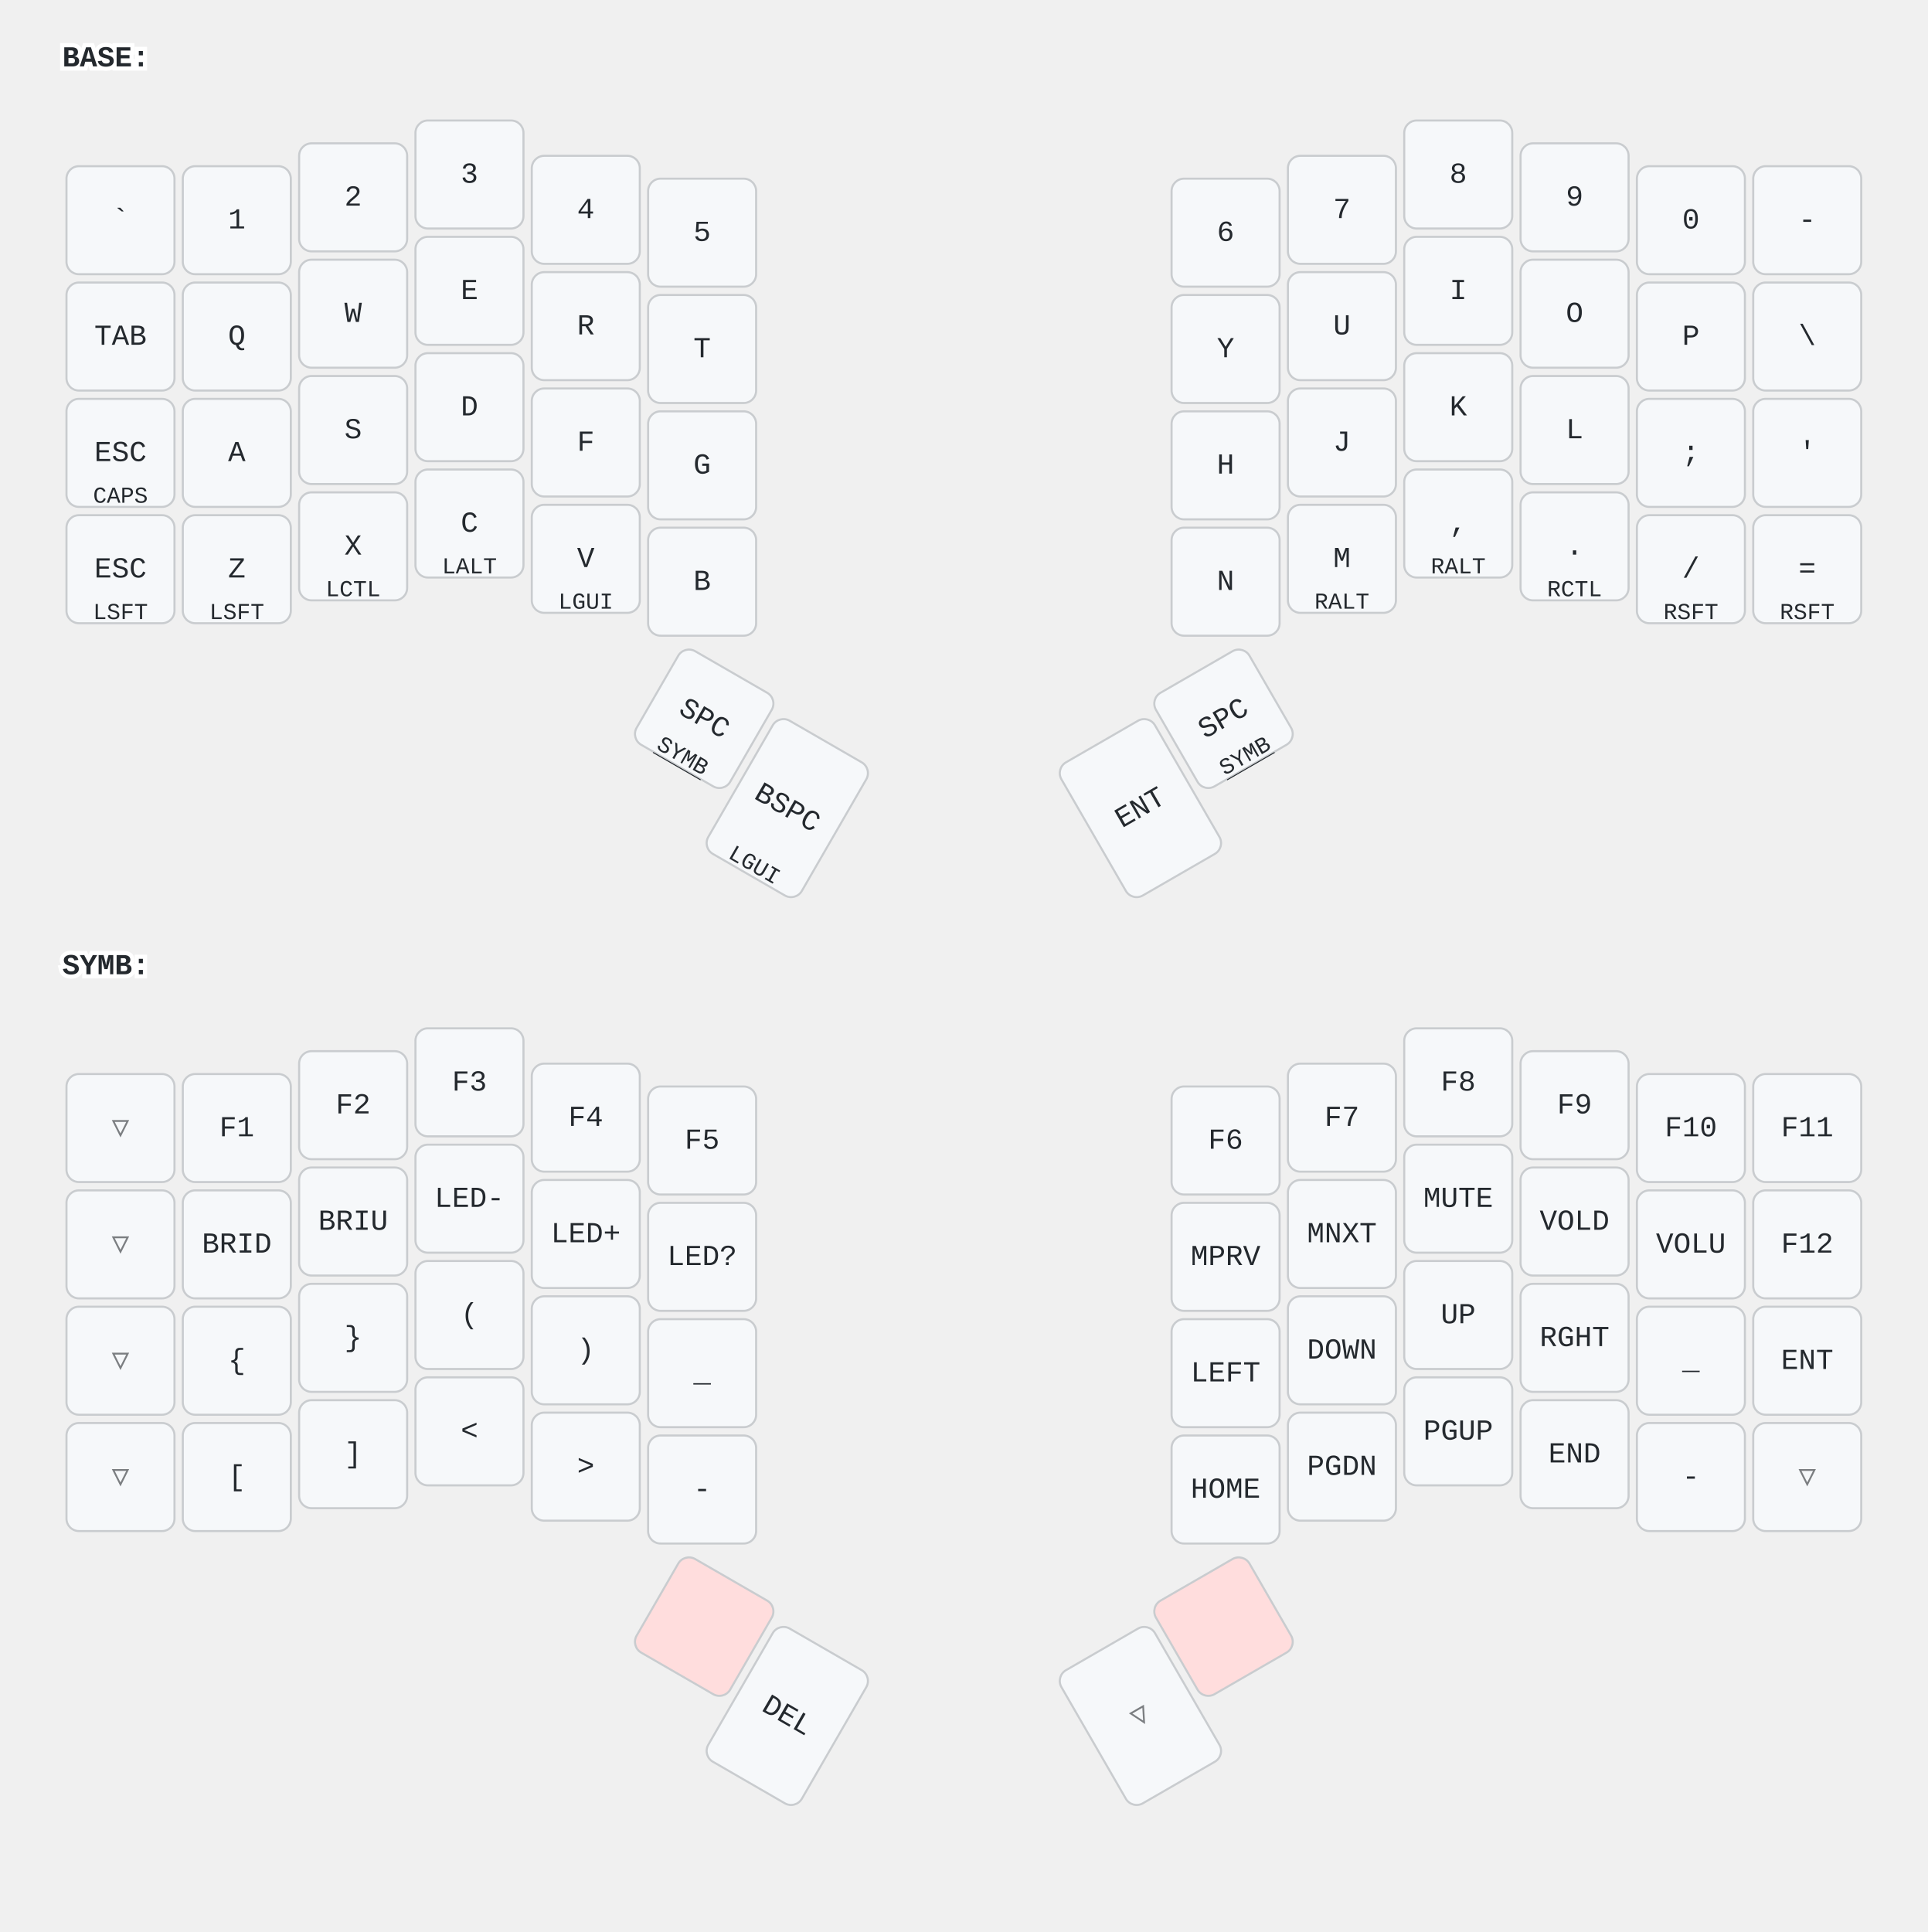
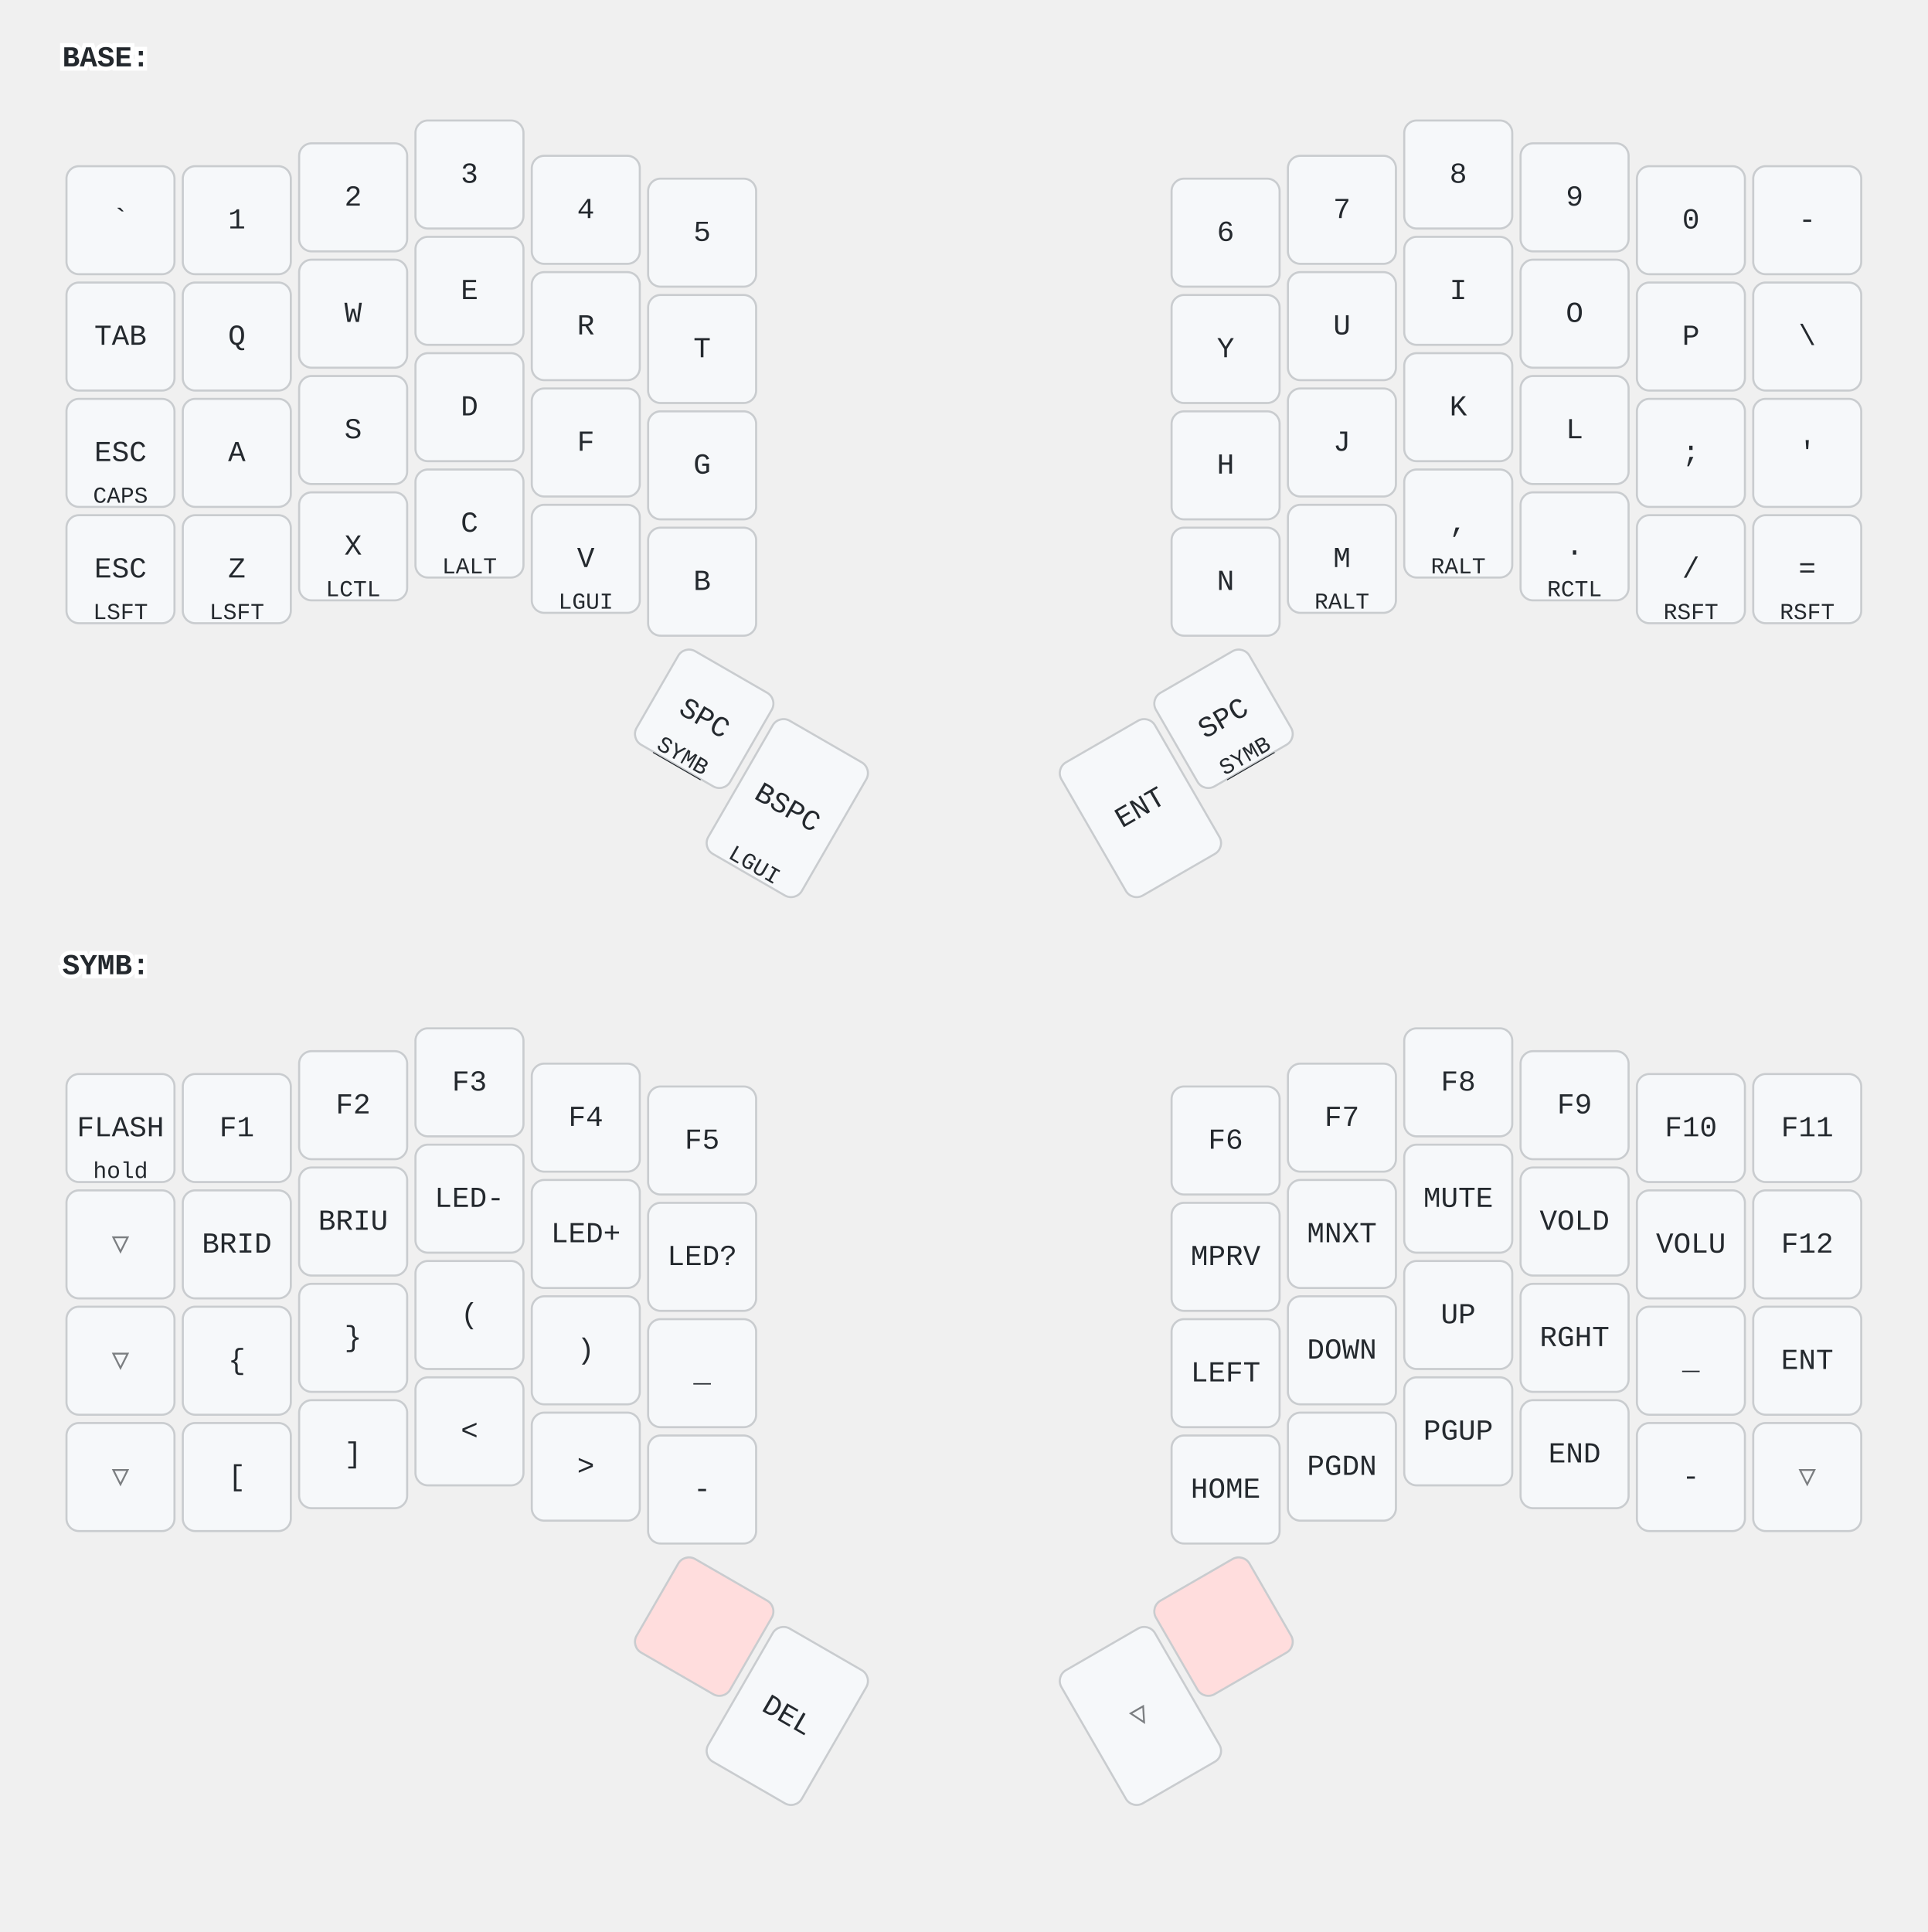
<svg xmlns="http://www.w3.org/2000/svg" width="928" height="930" viewBox="0 0 928 930" class="keymap">
  <style>/* inherit to force styles through use tags */
svg path {
    fill: inherit;
}

/* font and background color specifications */
svg.keymap {
    font-family: SFMono-Regular,Consolas,Liberation Mono,Menlo,monospace;
    font-size: 14px;
    font-kerning: normal;
    text-rendering: optimizeLegibility;
    fill: #24292e;
}

/* default key styling */
rect.key {
    fill: #f6f8fa;
}

rect.key, rect.combo {
    stroke: #c9cccf;
    stroke-width: 1;
}

/* default key side styling, only used is draw_key_sides is set */
rect.side {
    filter: brightness(90%);
}

/* color accent for combo boxes */
rect.combo, rect.combo-separate {
    fill: #cdf;
}

/* color accent for held keys */
rect.held, rect.combo.held {
    fill: #fdd;
}

/* color accent for ghost (optional) keys */
rect.ghost, rect.combo.ghost {
    stroke-dasharray: 4, 4;
    stroke-width: 2;
}

text {
    text-anchor: middle;
    dominant-baseline: middle;
}

/* styling for layer labels */
text.label {
    font-weight: bold;
    text-anchor: start;
    stroke: white;
    stroke-width: 4;
    paint-order: stroke;
}

/* styling for optional footer */
text.footer {
    text-anchor: end;
    dominant-baseline: auto;
    stroke: white;
    stroke-width: 4;
    paint-order: stroke;
}

/* styling for combo tap, and key non-tap label text */
text.combo, text.hold, text.shifted, text.left, text.right, text.tl, text.tr, text.bl, text.br {
    font-size: 11px;
}

text.hold, text.bl, text.br {
    text-anchor: middle;
    dominant-baseline: auto;
}

text.shifted, text.tl, text.tr {
    text-anchor: middle;
    dominant-baseline: hanging;
}

text.left, text.tl, text.bl {
    text-anchor: start;
}

text.right, text.tr, text.br {
    text-anchor: end;
}

text.layer-activator {
    text-decoration: underline;
}

/* styling for hold/shifted label text in combo box */
text.combo.hold, text.combo.shifted, text.combo.left, text.combo.right {
    font-size: 8px;
}

/* lighter symbol for transparent keys */
text.trans {
    fill: #7b7e81;
}

/* styling for combo dendrons */
path.combo {
    stroke-width: 1;
    stroke: gray;
    fill: none;
}

/* Start Tabler Icons Cleanup */
/* cannot use height/width with glyphs */
.icon-tabler &gt; path {
    fill: inherit;
    stroke: inherit;
    stroke-width: 2;
}
/* hide tabler's default box */
.icon-tabler &gt; path[stroke="none"][fill="none"] {
    visibility: hidden;
}
/* End Tabler Icons Cleanup */

@media (prefers-color-scheme: dark) {
svg.keymap { fill: #d1d6db; }
rect.key { fill: #3f4750; }
rect.key, rect.combo { stroke: #60666c; }
rect.combo, rect.combo-separate { fill: #1f3d7a; }
rect.held, rect.combo.held { fill: #854747; }
text.label, text.footer { stroke: black; }
text.trans { fill: #7e8184; }
path.combo { stroke: #7f7f7f; }

}</style>
  <g transform="translate(30, 0)" class="layer-BASE">
    <text x="0" y="28" class="label" id="BASE">BASE:</text>
    <g transform="translate(0, 56)">
      <g transform="translate(28, 50)" class="key keypos-0">
        <rect rx="6" ry="6" x="-26" y="-26" width="52" height="52" class="key" />
        <text x="0" y="0" class="key tap">`</text>
      </g>
      <g transform="translate(84, 50)" class="key keypos-1">
        <rect rx="6" ry="6" x="-26" y="-26" width="52" height="52" class="key" />
        <text x="0" y="0" class="key tap">1</text>
      </g>
      <g transform="translate(140, 39)" class="key keypos-2">
        <rect rx="6" ry="6" x="-26" y="-26" width="52" height="52" class="key" />
        <text x="0" y="0" class="key tap">2</text>
      </g>
      <g transform="translate(196, 28)" class="key keypos-3">
        <rect rx="6" ry="6" x="-26" y="-26" width="52" height="52" class="key" />
        <text x="0" y="0" class="key tap">3</text>
      </g>
      <g transform="translate(252, 45)" class="key keypos-4">
        <rect rx="6" ry="6" x="-26" y="-26" width="52" height="52" class="key" />
        <text x="0" y="0" class="key tap">4</text>
      </g>
      <g transform="translate(308, 56)" class="key keypos-5">
        <rect rx="6" ry="6" x="-26" y="-26" width="52" height="52" class="key" />
        <text x="0" y="0" class="key tap">5</text>
      </g>
      <g transform="translate(560, 56)" class="key keypos-6">
        <rect rx="6" ry="6" x="-26" y="-26" width="52" height="52" class="key" />
        <text x="0" y="0" class="key tap">6</text>
      </g>
      <g transform="translate(616, 45)" class="key keypos-7">
        <rect rx="6" ry="6" x="-26" y="-26" width="52" height="52" class="key" />
        <text x="0" y="0" class="key tap">7</text>
      </g>
      <g transform="translate(672, 28)" class="key keypos-8">
        <rect rx="6" ry="6" x="-26" y="-26" width="52" height="52" class="key" />
        <text x="0" y="0" class="key tap">8</text>
      </g>
      <g transform="translate(728, 39)" class="key keypos-9">
        <rect rx="6" ry="6" x="-26" y="-26" width="52" height="52" class="key" />
        <text x="0" y="0" class="key tap">9</text>
      </g>
      <g transform="translate(784, 50)" class="key keypos-10">
        <rect rx="6" ry="6" x="-26" y="-26" width="52" height="52" class="key" />
        <text x="0" y="0" class="key tap">0</text>
      </g>
      <g transform="translate(840, 50)" class="key keypos-11">
        <rect rx="6" ry="6" x="-26" y="-26" width="52" height="52" class="key" />
        <text x="0" y="0" class="key tap">-</text>
      </g>
      <g transform="translate(28, 106)" class="key keypos-12">
        <rect rx="6" ry="6" x="-26" y="-26" width="52" height="52" class="key" />
        <text x="0" y="0" class="key tap">TAB</text>
      </g>
      <g transform="translate(84, 106)" class="key keypos-13">
        <rect rx="6" ry="6" x="-26" y="-26" width="52" height="52" class="key" />
        <text x="0" y="0" class="key tap">Q</text>
      </g>
      <g transform="translate(140, 95)" class="key keypos-14">
        <rect rx="6" ry="6" x="-26" y="-26" width="52" height="52" class="key" />
        <text x="0" y="0" class="key tap">W</text>
      </g>
      <g transform="translate(196, 84)" class="key keypos-15">
        <rect rx="6" ry="6" x="-26" y="-26" width="52" height="52" class="key" />
        <text x="0" y="0" class="key tap">E</text>
      </g>
      <g transform="translate(252, 101)" class="key keypos-16">
        <rect rx="6" ry="6" x="-26" y="-26" width="52" height="52" class="key" />
        <text x="0" y="0" class="key tap">R</text>
      </g>
      <g transform="translate(308, 112)" class="key keypos-17">
        <rect rx="6" ry="6" x="-26" y="-26" width="52" height="52" class="key" />
        <text x="0" y="0" class="key tap">T</text>
      </g>
      <g transform="translate(560, 112)" class="key keypos-18">
        <rect rx="6" ry="6" x="-26" y="-26" width="52" height="52" class="key" />
        <text x="0" y="0" class="key tap">Y</text>
      </g>
      <g transform="translate(616, 101)" class="key keypos-19">
        <rect rx="6" ry="6" x="-26" y="-26" width="52" height="52" class="key" />
        <text x="0" y="0" class="key tap">U</text>
      </g>
      <g transform="translate(672, 84)" class="key keypos-20">
        <rect rx="6" ry="6" x="-26" y="-26" width="52" height="52" class="key" />
        <text x="0" y="0" class="key tap">I</text>
      </g>
      <g transform="translate(728, 95)" class="key keypos-21">
        <rect rx="6" ry="6" x="-26" y="-26" width="52" height="52" class="key" />
        <text x="0" y="0" class="key tap">O</text>
      </g>
      <g transform="translate(784, 106)" class="key keypos-22">
        <rect rx="6" ry="6" x="-26" y="-26" width="52" height="52" class="key" />
        <text x="0" y="0" class="key tap">P</text>
      </g>
      <g transform="translate(840, 106)" class="key keypos-23">
        <rect rx="6" ry="6" x="-26" y="-26" width="52" height="52" class="key" />
        <text x="0" y="0" class="key tap">\</text>
      </g>
      <g transform="translate(28, 162)" class="key keypos-24">
        <rect rx="6" ry="6" x="-26" y="-26" width="52" height="52" class="key" />
        <text x="0" y="0" class="key tap">ESC</text>
        <text x="0" y="24" class="key hold">CAPS</text>
      </g>
      <g transform="translate(84, 162)" class="key keypos-25">
        <rect rx="6" ry="6" x="-26" y="-26" width="52" height="52" class="key" />
        <text x="0" y="0" class="key tap">A</text>
      </g>
      <g transform="translate(140, 151)" class="key keypos-26">
        <rect rx="6" ry="6" x="-26" y="-26" width="52" height="52" class="key" />
        <text x="0" y="0" class="key tap">S</text>
      </g>
      <g transform="translate(196, 140)" class="key keypos-27">
        <rect rx="6" ry="6" x="-26" y="-26" width="52" height="52" class="key" />
        <text x="0" y="0" class="key tap">D</text>
      </g>
      <g transform="translate(252, 157)" class="key keypos-28">
        <rect rx="6" ry="6" x="-26" y="-26" width="52" height="52" class="key" />
        <text x="0" y="0" class="key tap">F</text>
      </g>
      <g transform="translate(308, 168)" class="key keypos-29">
        <rect rx="6" ry="6" x="-26" y="-26" width="52" height="52" class="key" />
        <text x="0" y="0" class="key tap">G</text>
      </g>
      <g transform="translate(560, 168)" class="key keypos-30">
        <rect rx="6" ry="6" x="-26" y="-26" width="52" height="52" class="key" />
        <text x="0" y="0" class="key tap">H</text>
      </g>
      <g transform="translate(616, 157)" class="key keypos-31">
        <rect rx="6" ry="6" x="-26" y="-26" width="52" height="52" class="key" />
        <text x="0" y="0" class="key tap">J</text>
      </g>
      <g transform="translate(672, 140)" class="key keypos-32">
        <rect rx="6" ry="6" x="-26" y="-26" width="52" height="52" class="key" />
        <text x="0" y="0" class="key tap">K</text>
      </g>
      <g transform="translate(728, 151)" class="key keypos-33">
        <rect rx="6" ry="6" x="-26" y="-26" width="52" height="52" class="key" />
        <text x="0" y="0" class="key tap">L</text>
      </g>
      <g transform="translate(784, 162)" class="key keypos-34">
        <rect rx="6" ry="6" x="-26" y="-26" width="52" height="52" class="key" />
        <text x="0" y="0" class="key tap">;</text>
      </g>
      <g transform="translate(840, 162)" class="key keypos-35">
        <rect rx="6" ry="6" x="-26" y="-26" width="52" height="52" class="key" />
        <text x="0" y="0" class="key tap">'</text>
      </g>
      <g transform="translate(28, 218)" class="key keypos-36">
        <rect rx="6" ry="6" x="-26" y="-26" width="52" height="52" class="key" />
        <text x="0" y="0" class="key tap">ESC</text>
        <text x="0" y="24" class="key hold">LSFT</text>
      </g>
      <g transform="translate(84, 218)" class="key keypos-37">
        <rect rx="6" ry="6" x="-26" y="-26" width="52" height="52" class="key" />
        <text x="0" y="0" class="key tap">Z</text>
        <text x="0" y="24" class="key hold">LSFT</text>
      </g>
      <g transform="translate(140, 207)" class="key keypos-38">
        <rect rx="6" ry="6" x="-26" y="-26" width="52" height="52" class="key" />
        <text x="0" y="0" class="key tap">X</text>
        <text x="0" y="24" class="key hold">LCTL</text>
      </g>
      <g transform="translate(196, 196)" class="key keypos-39">
        <rect rx="6" ry="6" x="-26" y="-26" width="52" height="52" class="key" />
        <text x="0" y="0" class="key tap">C</text>
        <text x="0" y="24" class="key hold">LALT</text>
      </g>
      <g transform="translate(252, 213)" class="key keypos-40">
        <rect rx="6" ry="6" x="-26" y="-26" width="52" height="52" class="key" />
        <text x="0" y="0" class="key tap">V</text>
        <text x="0" y="24" class="key hold">LGUI</text>
      </g>
      <g transform="translate(308, 224)" class="key keypos-41">
        <rect rx="6" ry="6" x="-26" y="-26" width="52" height="52" class="key" />
        <text x="0" y="0" class="key tap">B</text>
      </g>
      <g transform="translate(560, 224)" class="key keypos-42">
        <rect rx="6" ry="6" x="-26" y="-26" width="52" height="52" class="key" />
        <text x="0" y="0" class="key tap">N</text>
      </g>
      <g transform="translate(616, 213)" class="key keypos-43">
        <rect rx="6" ry="6" x="-26" y="-26" width="52" height="52" class="key" />
        <text x="0" y="0" class="key tap">M</text>
        <text x="0" y="24" class="key hold">RALT</text>
      </g>
      <g transform="translate(672, 196)" class="key keypos-44">
        <rect rx="6" ry="6" x="-26" y="-26" width="52" height="52" class="key" />
        <text x="0" y="0" class="key tap">,</text>
        <text x="0" y="24" class="key hold">RALT</text>
      </g>
      <g transform="translate(728, 207)" class="key keypos-45">
        <rect rx="6" ry="6" x="-26" y="-26" width="52" height="52" class="key" />
        <text x="0" y="0" class="key tap">.</text>
        <text x="0" y="24" class="key hold">RCTL</text>
      </g>
      <g transform="translate(784, 218)" class="key keypos-46">
        <rect rx="6" ry="6" x="-26" y="-26" width="52" height="52" class="key" />
        <text x="0" y="0" class="key tap">/</text>
        <text x="0" y="24" class="key hold">RSFT</text>
      </g>
      <g transform="translate(840, 218)" class="key keypos-47">
        <rect rx="6" ry="6" x="-26" y="-26" width="52" height="52" class="key" />
        <text x="0" y="0" class="key tap">=</text>
        <text x="0" y="24" class="key hold">RSFT</text>
      </g>
      <g transform="translate(309, 290) rotate(30.0)" class="key keypos-48">
        <rect rx="6" ry="6" x="-26" y="-26" width="52" height="52" class="key" />
        <text x="0" y="0" class="key tap">SPC</text>
        <a href="#SYMB">
          <text x="0" y="24" class="key hold layer-activator">SYMB</text>
        </a>
      </g>
      <g transform="translate(349, 333) rotate(30.0)" class="key keypos-49">
        <rect rx="6" ry="6" x="-26" y="-37" width="52" height="74" class="key" />
        <text x="0" y="0" class="key tap">BSPC</text>
        <text x="0" y="35" class="key hold">LGUI</text>
      </g>
      <g transform="translate(519, 333) rotate(-30.0)" class="key keypos-50">
        <rect rx="6" ry="6" x="-26" y="-37" width="52" height="74" class="key" />
        <text x="0" y="0" class="key tap">ENT</text>
      </g>
      <g transform="translate(559, 290) rotate(-30.0)" class="key keypos-51">
        <rect rx="6" ry="6" x="-26" y="-26" width="52" height="52" class="key" />
        <text x="0" y="0" class="key tap">SPC</text>
        <a href="#SYMB">
          <text x="0" y="24" class="key hold layer-activator">SYMB</text>
        </a>
      </g>
    </g>
  </g>
  <g transform="translate(30, 437)" class="layer-SYMB">
    <text x="0" y="28" class="label" id="SYMB">SYMB:</text>
    <g transform="translate(0, 56)">
-       <g transform="translate(28, 50)" class="key trans keypos-0">
-         <rect rx="6" ry="6" x="-26" y="-26" width="52" height="52" class="key trans" />
-         <text x="0" y="0" class="key trans tap">▽</text>
+       <g transform="translate(28, 50)" class="key keypos-0">
+         <rect rx="6" ry="6" x="-26" y="-26" width="52" height="52" class="key" />
+         <text x="0" y="0" class="key tap">FLASH</text>
+         <text x="0" y="24" class="key hold">hold</text>
      </g>
      <g transform="translate(84, 50)" class="key keypos-1">
        <rect rx="6" ry="6" x="-26" y="-26" width="52" height="52" class="key" />
        <text x="0" y="0" class="key tap">F1</text>
      </g>
      <g transform="translate(140, 39)" class="key keypos-2">
        <rect rx="6" ry="6" x="-26" y="-26" width="52" height="52" class="key" />
        <text x="0" y="0" class="key tap">F2</text>
      </g>
      <g transform="translate(196, 28)" class="key keypos-3">
        <rect rx="6" ry="6" x="-26" y="-26" width="52" height="52" class="key" />
        <text x="0" y="0" class="key tap">F3</text>
      </g>
      <g transform="translate(252, 45)" class="key keypos-4">
        <rect rx="6" ry="6" x="-26" y="-26" width="52" height="52" class="key" />
        <text x="0" y="0" class="key tap">F4</text>
      </g>
      <g transform="translate(308, 56)" class="key keypos-5">
        <rect rx="6" ry="6" x="-26" y="-26" width="52" height="52" class="key" />
        <text x="0" y="0" class="key tap">F5</text>
      </g>
      <g transform="translate(560, 56)" class="key keypos-6">
        <rect rx="6" ry="6" x="-26" y="-26" width="52" height="52" class="key" />
        <text x="0" y="0" class="key tap">F6</text>
      </g>
      <g transform="translate(616, 45)" class="key keypos-7">
        <rect rx="6" ry="6" x="-26" y="-26" width="52" height="52" class="key" />
        <text x="0" y="0" class="key tap">F7</text>
      </g>
      <g transform="translate(672, 28)" class="key keypos-8">
        <rect rx="6" ry="6" x="-26" y="-26" width="52" height="52" class="key" />
        <text x="0" y="0" class="key tap">F8</text>
      </g>
      <g transform="translate(728, 39)" class="key keypos-9">
        <rect rx="6" ry="6" x="-26" y="-26" width="52" height="52" class="key" />
        <text x="0" y="0" class="key tap">F9</text>
      </g>
      <g transform="translate(784, 50)" class="key keypos-10">
        <rect rx="6" ry="6" x="-26" y="-26" width="52" height="52" class="key" />
        <text x="0" y="0" class="key tap">F10</text>
      </g>
      <g transform="translate(840, 50)" class="key keypos-11">
        <rect rx="6" ry="6" x="-26" y="-26" width="52" height="52" class="key" />
        <text x="0" y="0" class="key tap">F11</text>
      </g>
      <g transform="translate(28, 106)" class="key trans keypos-12">
        <rect rx="6" ry="6" x="-26" y="-26" width="52" height="52" class="key trans" />
        <text x="0" y="0" class="key trans tap">▽</text>
      </g>
      <g transform="translate(84, 106)" class="key keypos-13">
        <rect rx="6" ry="6" x="-26" y="-26" width="52" height="52" class="key" />
        <text x="0" y="0" class="key tap">BRID</text>
      </g>
      <g transform="translate(140, 95)" class="key keypos-14">
        <rect rx="6" ry="6" x="-26" y="-26" width="52" height="52" class="key" />
        <text x="0" y="0" class="key tap">BRIU</text>
      </g>
      <g transform="translate(196, 84)" class="key keypos-15">
        <rect rx="6" ry="6" x="-26" y="-26" width="52" height="52" class="key" />
        <text x="0" y="0" class="key tap">LED-</text>
      </g>
      <g transform="translate(252, 101)" class="key keypos-16">
        <rect rx="6" ry="6" x="-26" y="-26" width="52" height="52" class="key" />
        <text x="0" y="0" class="key tap">LED+</text>
      </g>
      <g transform="translate(308, 112)" class="key keypos-17">
        <rect rx="6" ry="6" x="-26" y="-26" width="52" height="52" class="key" />
        <text x="0" y="0" class="key tap">LED?</text>
      </g>
      <g transform="translate(560, 112)" class="key keypos-18">
        <rect rx="6" ry="6" x="-26" y="-26" width="52" height="52" class="key" />
        <text x="0" y="0" class="key tap">MPRV</text>
      </g>
      <g transform="translate(616, 101)" class="key keypos-19">
        <rect rx="6" ry="6" x="-26" y="-26" width="52" height="52" class="key" />
        <text x="0" y="0" class="key tap">MNXT</text>
      </g>
      <g transform="translate(672, 84)" class="key keypos-20">
        <rect rx="6" ry="6" x="-26" y="-26" width="52" height="52" class="key" />
        <text x="0" y="0" class="key tap">MUTE</text>
      </g>
      <g transform="translate(728, 95)" class="key keypos-21">
        <rect rx="6" ry="6" x="-26" y="-26" width="52" height="52" class="key" />
        <text x="0" y="0" class="key tap">VOLD</text>
      </g>
      <g transform="translate(784, 106)" class="key keypos-22">
        <rect rx="6" ry="6" x="-26" y="-26" width="52" height="52" class="key" />
        <text x="0" y="0" class="key tap">VOLU</text>
      </g>
      <g transform="translate(840, 106)" class="key keypos-23">
        <rect rx="6" ry="6" x="-26" y="-26" width="52" height="52" class="key" />
        <text x="0" y="0" class="key tap">F12</text>
      </g>
      <g transform="translate(28, 162)" class="key trans keypos-24">
        <rect rx="6" ry="6" x="-26" y="-26" width="52" height="52" class="key trans" />
        <text x="0" y="0" class="key trans tap">▽</text>
      </g>
      <g transform="translate(84, 162)" class="key keypos-25">
        <rect rx="6" ry="6" x="-26" y="-26" width="52" height="52" class="key" />
        <text x="0" y="0" class="key tap">{</text>
      </g>
      <g transform="translate(140, 151)" class="key keypos-26">
        <rect rx="6" ry="6" x="-26" y="-26" width="52" height="52" class="key" />
        <text x="0" y="0" class="key tap">}</text>
      </g>
      <g transform="translate(196, 140)" class="key keypos-27">
        <rect rx="6" ry="6" x="-26" y="-26" width="52" height="52" class="key" />
        <text x="0" y="0" class="key tap">(</text>
      </g>
      <g transform="translate(252, 157)" class="key keypos-28">
        <rect rx="6" ry="6" x="-26" y="-26" width="52" height="52" class="key" />
        <text x="0" y="0" class="key tap">)</text>
      </g>
      <g transform="translate(308, 168)" class="key keypos-29">
        <rect rx="6" ry="6" x="-26" y="-26" width="52" height="52" class="key" />
        <text x="0" y="0" class="key tap">_</text>
      </g>
      <g transform="translate(560, 168)" class="key keypos-30">
        <rect rx="6" ry="6" x="-26" y="-26" width="52" height="52" class="key" />
        <text x="0" y="0" class="key tap">LEFT</text>
      </g>
      <g transform="translate(616, 157)" class="key keypos-31">
        <rect rx="6" ry="6" x="-26" y="-26" width="52" height="52" class="key" />
        <text x="0" y="0" class="key tap">DOWN</text>
      </g>
      <g transform="translate(672, 140)" class="key keypos-32">
        <rect rx="6" ry="6" x="-26" y="-26" width="52" height="52" class="key" />
        <text x="0" y="0" class="key tap">UP</text>
      </g>
      <g transform="translate(728, 151)" class="key keypos-33">
        <rect rx="6" ry="6" x="-26" y="-26" width="52" height="52" class="key" />
        <text x="0" y="0" class="key tap">RGHT</text>
      </g>
      <g transform="translate(784, 162)" class="key keypos-34">
        <rect rx="6" ry="6" x="-26" y="-26" width="52" height="52" class="key" />
        <text x="0" y="0" class="key tap">_</text>
      </g>
      <g transform="translate(840, 162)" class="key keypos-35">
        <rect rx="6" ry="6" x="-26" y="-26" width="52" height="52" class="key" />
        <text x="0" y="0" class="key tap">ENT</text>
      </g>
      <g transform="translate(28, 218)" class="key trans keypos-36">
        <rect rx="6" ry="6" x="-26" y="-26" width="52" height="52" class="key trans" />
        <text x="0" y="0" class="key trans tap">▽</text>
      </g>
      <g transform="translate(84, 218)" class="key keypos-37">
        <rect rx="6" ry="6" x="-26" y="-26" width="52" height="52" class="key" />
        <text x="0" y="0" class="key tap">[</text>
      </g>
      <g transform="translate(140, 207)" class="key keypos-38">
        <rect rx="6" ry="6" x="-26" y="-26" width="52" height="52" class="key" />
        <text x="0" y="0" class="key tap">]</text>
      </g>
      <g transform="translate(196, 196)" class="key keypos-39">
        <rect rx="6" ry="6" x="-26" y="-26" width="52" height="52" class="key" />
        <text x="0" y="0" class="key tap">&lt;</text>
      </g>
      <g transform="translate(252, 213)" class="key keypos-40">
        <rect rx="6" ry="6" x="-26" y="-26" width="52" height="52" class="key" />
        <text x="0" y="0" class="key tap">&gt;</text>
      </g>
      <g transform="translate(308, 224)" class="key keypos-41">
        <rect rx="6" ry="6" x="-26" y="-26" width="52" height="52" class="key" />
        <text x="0" y="0" class="key tap">-</text>
      </g>
      <g transform="translate(560, 224)" class="key keypos-42">
        <rect rx="6" ry="6" x="-26" y="-26" width="52" height="52" class="key" />
        <text x="0" y="0" class="key tap">HOME</text>
      </g>
      <g transform="translate(616, 213)" class="key keypos-43">
        <rect rx="6" ry="6" x="-26" y="-26" width="52" height="52" class="key" />
        <text x="0" y="0" class="key tap">PGDN</text>
      </g>
      <g transform="translate(672, 196)" class="key keypos-44">
        <rect rx="6" ry="6" x="-26" y="-26" width="52" height="52" class="key" />
        <text x="0" y="0" class="key tap">PGUP</text>
      </g>
      <g transform="translate(728, 207)" class="key keypos-45">
        <rect rx="6" ry="6" x="-26" y="-26" width="52" height="52" class="key" />
        <text x="0" y="0" class="key tap">END</text>
      </g>
      <g transform="translate(784, 218)" class="key keypos-46">
        <rect rx="6" ry="6" x="-26" y="-26" width="52" height="52" class="key" />
        <text x="0" y="0" class="key tap">-</text>
      </g>
      <g transform="translate(840, 218)" class="key trans keypos-47">
        <rect rx="6" ry="6" x="-26" y="-26" width="52" height="52" class="key trans" />
        <text x="0" y="0" class="key trans tap">▽</text>
      </g>
      <g transform="translate(309, 290) rotate(30.0)" class="key held keypos-48">
        <rect rx="6" ry="6" x="-26" y="-26" width="52" height="52" class="key held" />
      </g>
      <g transform="translate(349, 333) rotate(30.0)" class="key keypos-49">
        <rect rx="6" ry="6" x="-26" y="-37" width="52" height="74" class="key" />
        <text x="0" y="0" class="key tap">DEL</text>
      </g>
      <g transform="translate(519, 333) rotate(-30.0)" class="key trans keypos-50">
        <rect rx="6" ry="6" x="-26" y="-37" width="52" height="74" class="key trans" />
        <text x="0" y="0" class="key trans tap">▽</text>
      </g>
      <g transform="translate(559, 290) rotate(-30.0)" class="key held alternate keypos-51">
        <rect rx="6" ry="6" x="-26" y="-26" width="52" height="52" class="key held alternate" />
      </g>
    </g>
  </g>
</svg>
